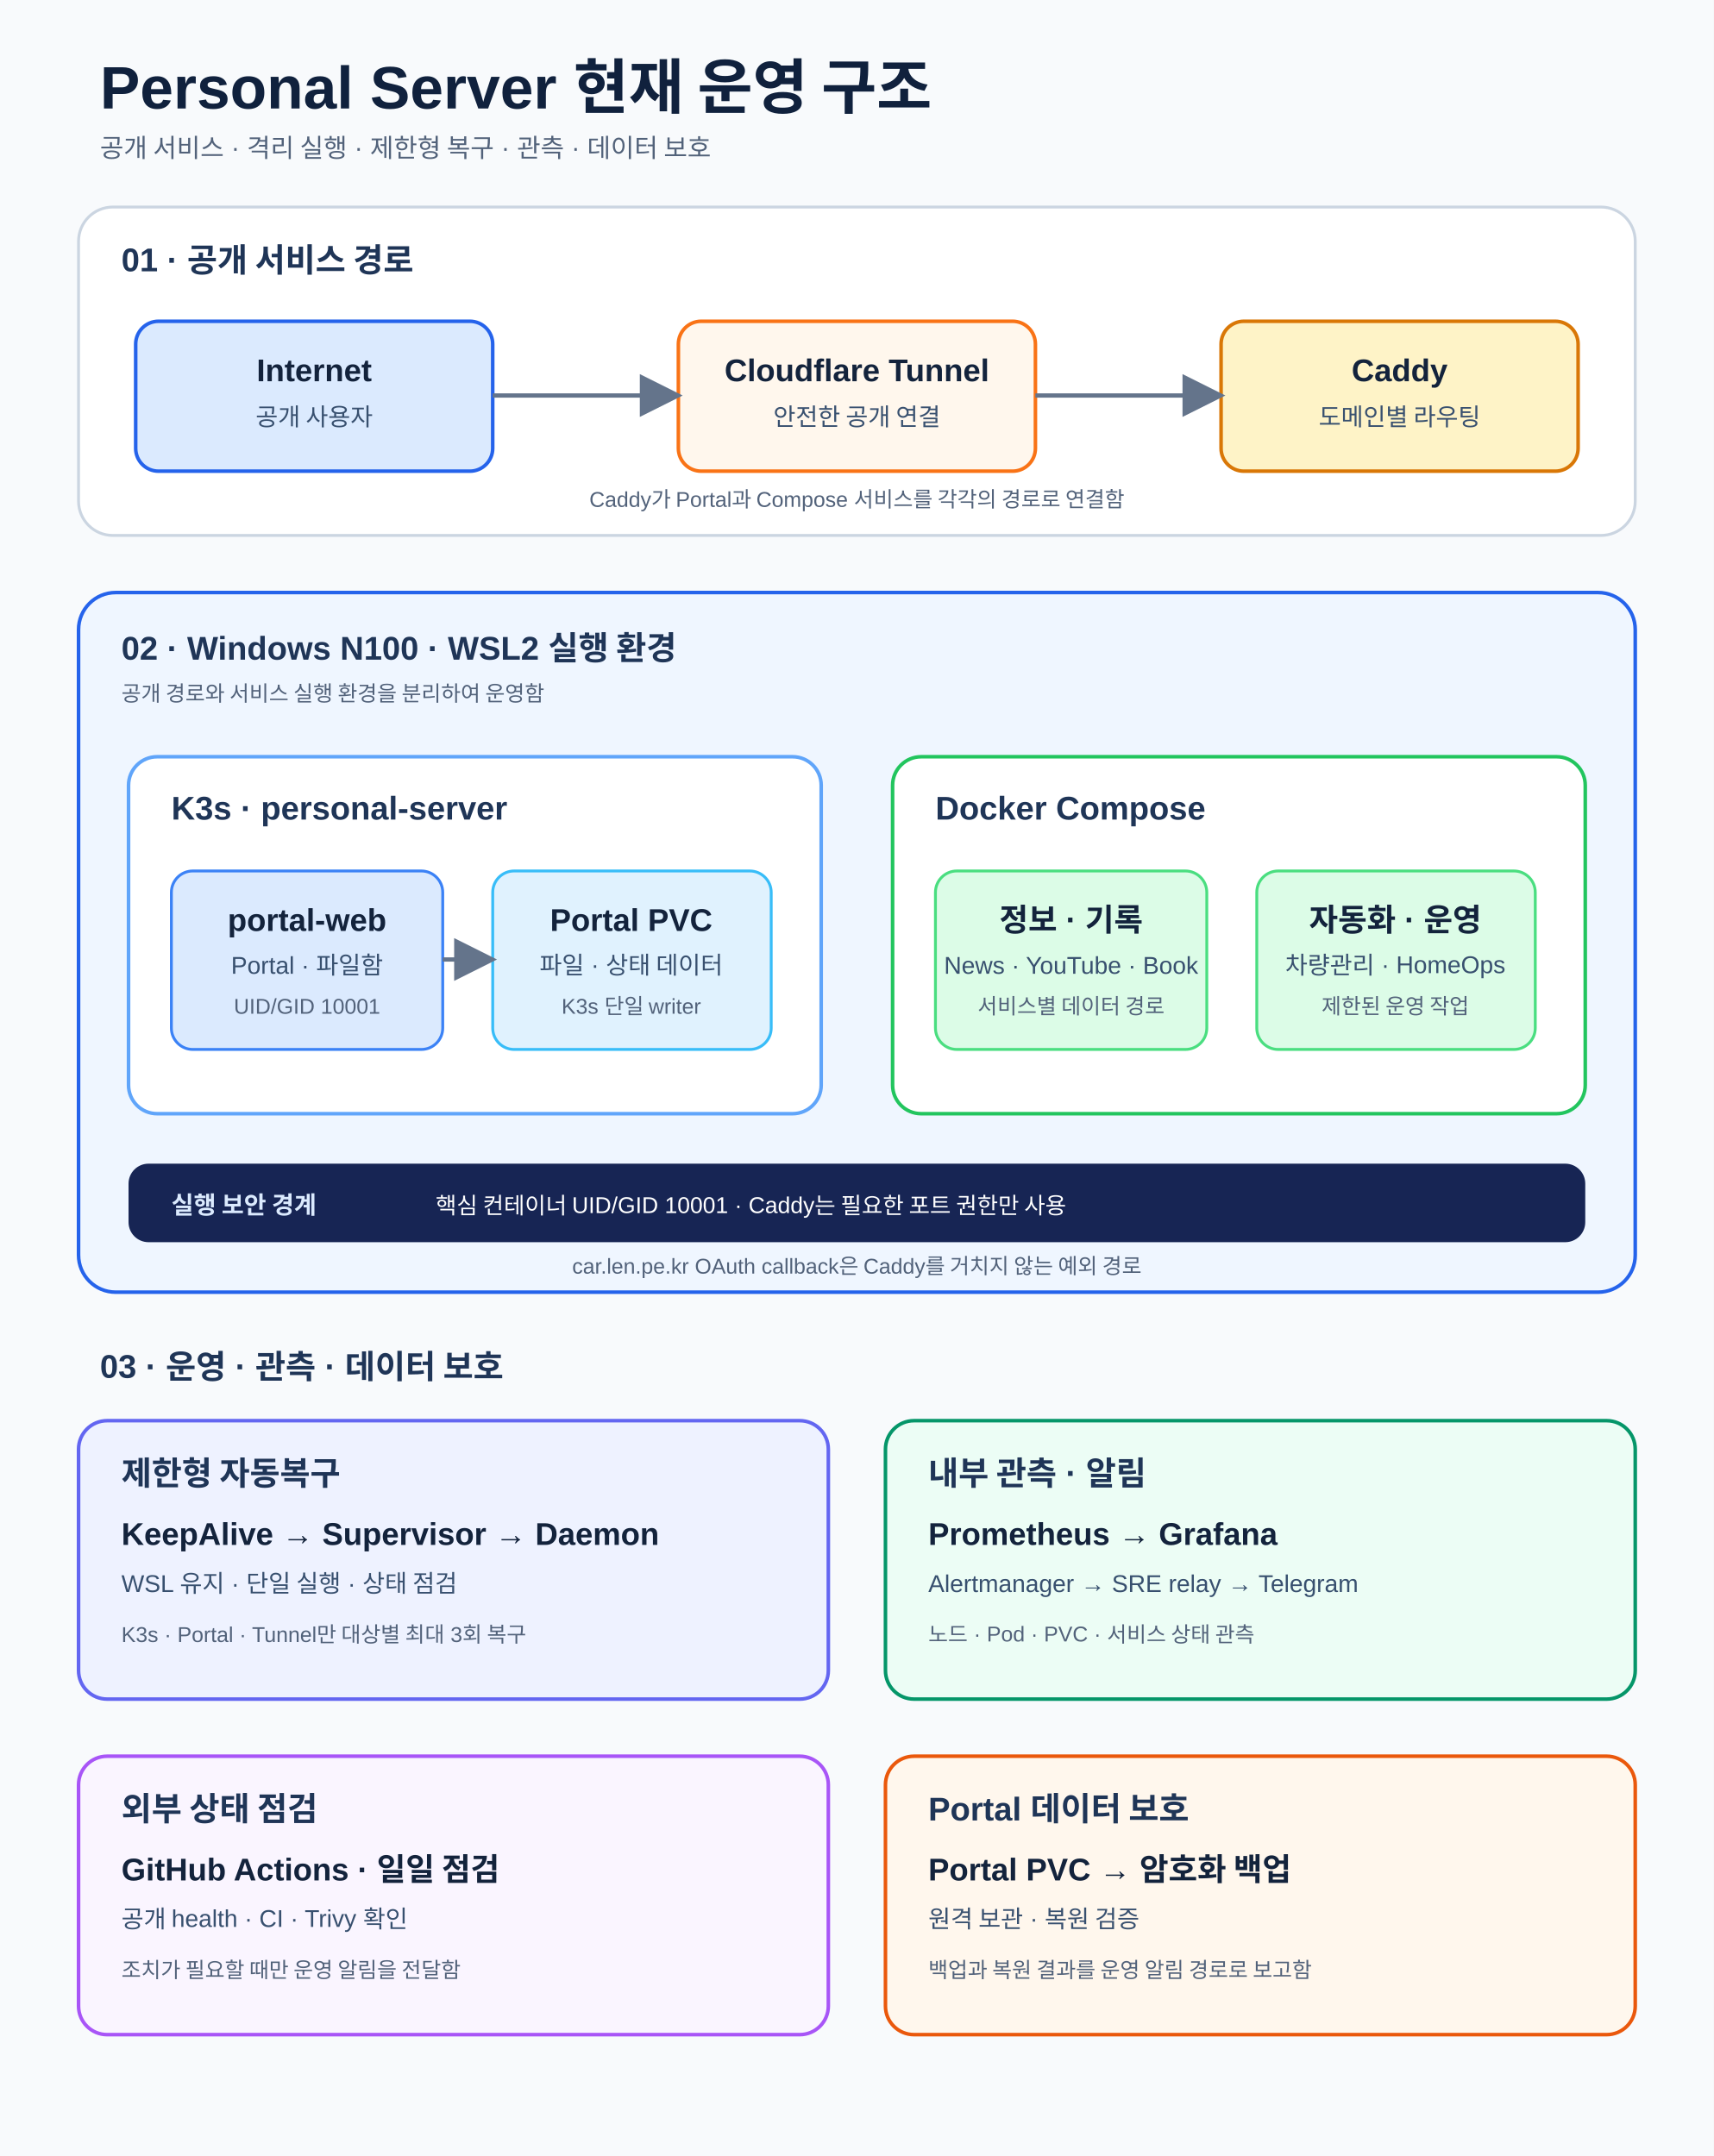
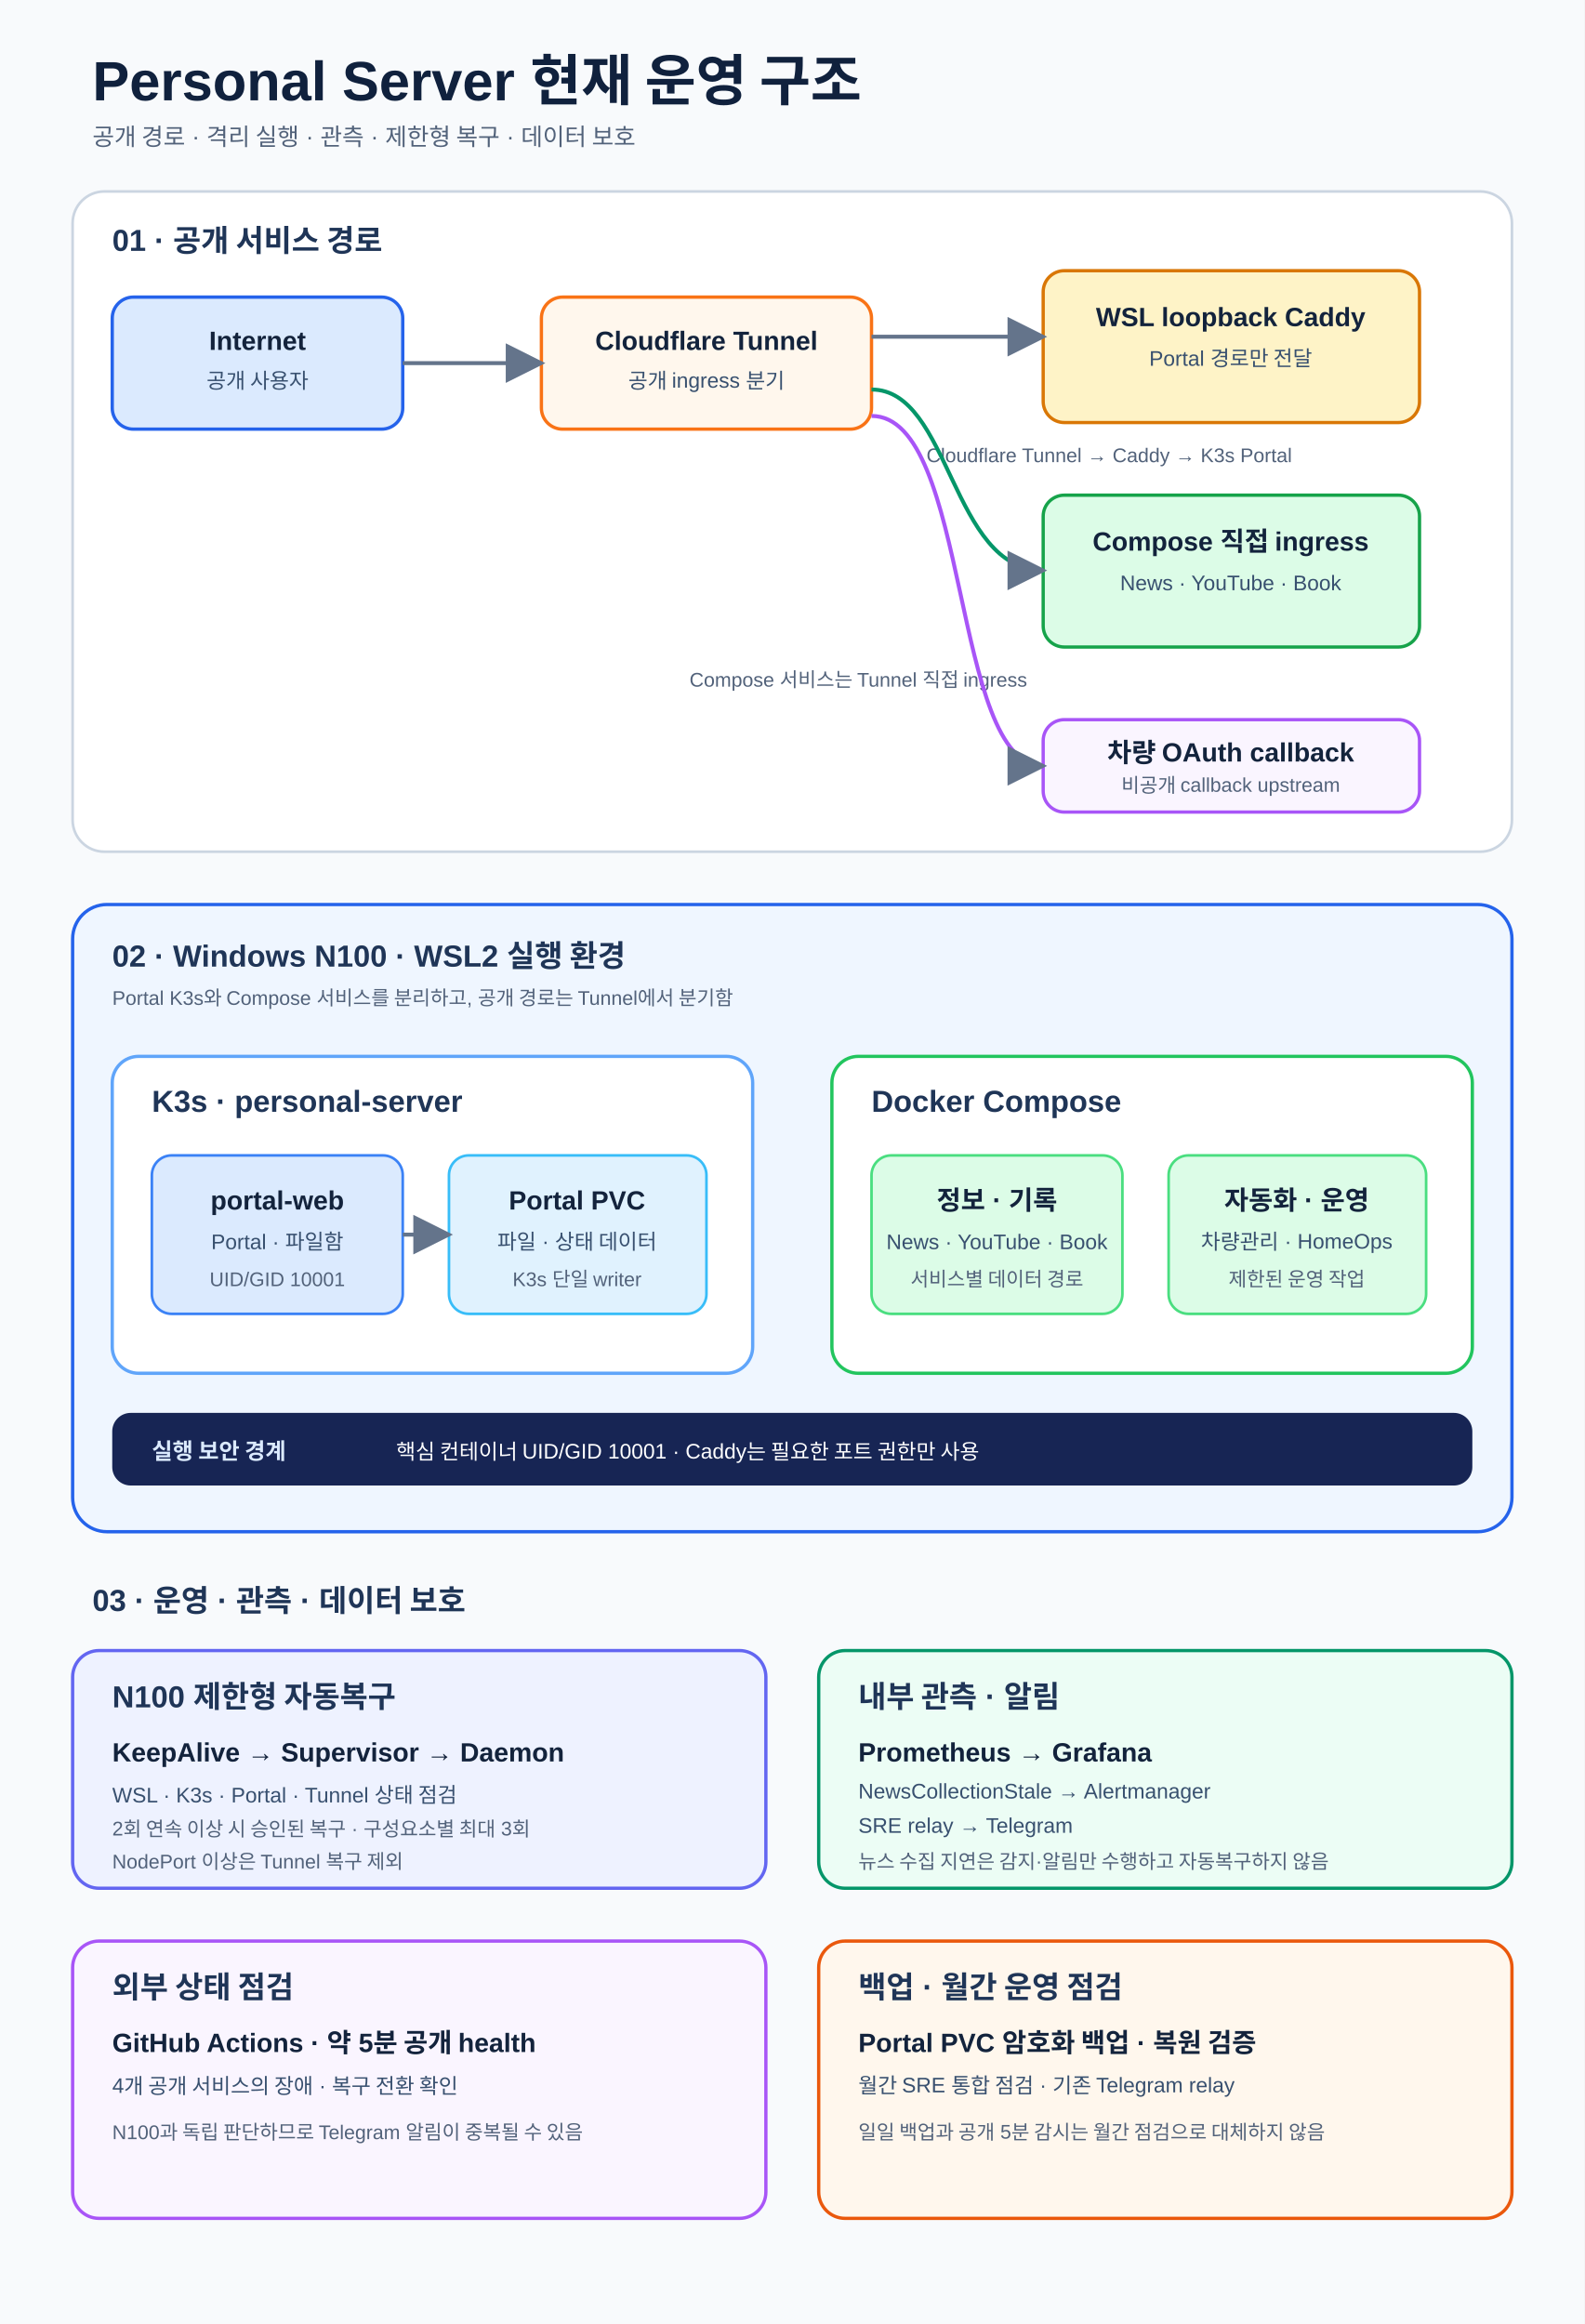
- <svg xmlns="http://www.w3.org/2000/svg" width="1200" height="1510" viewBox="0 0 1200 1510" role="img" aria-labelledby="title desc">
+ <svg xmlns="http://www.w3.org/2000/svg" width="1200" height="1760" viewBox="0 0 1200 1760" role="img" aria-labelledby="title desc">
  <defs>
    <marker id="arrow" markerWidth="10" markerHeight="10" refX="9" refY="5" orient="auto">
-       <path d="M0,0 L0,10 L10,5 z" fill="#64748b" />
+       <path d="M0 0 L0 10 L10 5 z" fill="#64748b" />
    </marker>
-     <style>
-       .title{font:700 42px Arial,'Apple SD Gothic Neo',sans-serif;fill:#10213d}.subtitle{font:400 18px Arial,'Apple SD Gothic Neo',sans-serif;fill:#52627a}.section{font:700 23px Arial,'Apple SD Gothic Neo',sans-serif;fill:#1f3557}.card-title{font:700 22px Arial,'Apple SD Gothic Neo',sans-serif;fill:#13233c}.card-body{font:400 17px Arial,'Apple SD Gothic Neo',sans-serif;fill:#38506f}.note{font:400 15px Arial,'Apple SD Gothic Neo',sans-serif;fill:#52627a}.route{stroke:#64748b;stroke-width:3;fill:none;marker-end:url(#arrow)}
-     </style>
+     <style>.title{font:700 42px 'Apple SD Gothic Neo','Noto Sans KR',Arial,sans-serif;fill:#10213d}.subtitle{font:400 18px 'Apple SD Gothic Neo','Noto Sans KR',Arial,sans-serif;fill:#52627a}.section{font:700 23px 'Apple SD Gothic Neo','Noto Sans KR',Arial,sans-serif;fill:#1f3557}.card-title{font:700 20px 'Apple SD Gothic Neo','Noto Sans KR',Arial,sans-serif;fill:#13233c}.card-body{font:400 16px 'Apple SD Gothic Neo','Noto Sans KR',Arial,sans-serif;fill:#38506f}.note{font:400 15px 'Apple SD Gothic Neo','Noto Sans KR',Arial,sans-serif;fill:#52627a}.route{stroke:#64748b;stroke-width:3;fill:none;marker-end:url(#arrow)}.direct{stroke:#059669;stroke-width:3;fill:none;marker-end:url(#arrow)}.private{stroke:#a855f7;stroke-width:3;fill:none;marker-end:url(#arrow)}</style>
  </defs>
-   <rect width="1200" height="1510" fill="#f8fafc" />
+   <rect width="1200" height="1760" fill="#f8fafc" />
  <text x="70" y="76" class="title">Personal Server 현재 운영 구조</text>
-   <text x="70" y="110" class="subtitle">공개 서비스 · 격리 실행 · 제한형 복구 · 관측 · 데이터 보호</text>
-   <rect x="55" y="145" width="1090" height="230" rx="24" fill="#ffffff" stroke="#cbd5e1" stroke-width="2" />
+   <text x="70" y="110" class="subtitle">공개 경로 · 격리 실행 · 관측 · 제한형 복구 · 데이터 보호</text>
+   <rect x="55" y="145" width="1090" height="500" rx="24" fill="#ffffff" stroke="#cbd5e1" stroke-width="2" />
  <text x="85" y="190" class="section">01 · 공개 서비스 경로</text>
-   <rect x="95" y="225" width="250" height="105" rx="16" fill="#dbeafe" stroke="#2563eb" stroke-width="2.5" />
-   <text x="220" y="267" text-anchor="middle" class="card-title">Internet</text>
-   <text x="220" y="298" text-anchor="middle" class="card-body">공개 사용자</text>
-   <rect x="475" y="225" width="250" height="105" rx="16" fill="#fff7ed" stroke="#f97316" stroke-width="2.5" />
-   <text x="600" y="267" text-anchor="middle" class="card-title">Cloudflare Tunnel</text>
-   <text x="600" y="298" text-anchor="middle" class="card-body">안전한 공개 연결</text>
-   <rect x="855" y="225" width="250" height="105" rx="16" fill="#fef3c7" stroke="#d97706" stroke-width="2.5" />
-   <text x="980" y="267" text-anchor="middle" class="card-title">Caddy</text>
-   <text x="980" y="298" text-anchor="middle" class="card-body">도메인별 라우팅</text>
-   <path d="M345 277 H475" class="route" />
-   <path d="M725 277 H855" class="route" />
-   <text x="600" y="355" text-anchor="middle" class="note">Caddy가 Portal과 Compose 서비스를 각각의 경로로 연결함</text>
-   <rect x="55" y="415" width="1090" height="490" rx="26" fill="#eff6ff" stroke="#2563eb" stroke-width="2.5" />
-   <text x="85" y="462" class="section">02 · Windows N100 · WSL2 실행 환경</text>
-   <text x="85" y="491" class="note">공개 경로와 서비스 실행 환경을 분리하여 운영함</text>
-   <rect x="90" y="530" width="485" height="250" rx="20" fill="#ffffff" stroke="#60a5fa" stroke-width="2.5" />
-   <text x="120" y="574" class="section">K3s · personal-server</text>
-   <rect x="120" y="610" width="190" height="125" rx="15" fill="#dbeafe" stroke="#3b82f6" stroke-width="2" />
-   <text x="215" y="652" text-anchor="middle" class="card-title">portal-web</text>
-   <text x="215" y="682" text-anchor="middle" class="card-body">Portal · 파일함</text>
-   <text x="215" y="710" text-anchor="middle" class="note">UID/GID 10001</text>
-   <rect x="345" y="610" width="195" height="125" rx="15" fill="#e0f2fe" stroke="#38bdf8" stroke-width="2" />
-   <text x="442" y="652" text-anchor="middle" class="card-title">Portal PVC</text>
-   <text x="442" y="682" text-anchor="middle" class="card-body">파일 · 상태 데이터</text>
-   <text x="442" y="710" text-anchor="middle" class="note">K3s 단일 writer</text>
-   <path d="M310 672 H345" class="route" />
-   <rect x="625" y="530" width="485" height="250" rx="20" fill="#ffffff" stroke="#22c55e" stroke-width="2.5" />
-   <text x="655" y="574" class="section">Docker Compose</text>
-   <rect x="655" y="610" width="190" height="125" rx="15" fill="#dcfce7" stroke="#4ade80" stroke-width="2" />
-   <text x="750" y="652" text-anchor="middle" class="card-title">정보 · 기록</text>
-   <text x="750" y="682" text-anchor="middle" class="card-body">News · YouTube · Book</text>
-   <text x="750" y="710" text-anchor="middle" class="note">서비스별 데이터 경로</text>
-   <rect x="880" y="610" width="195" height="125" rx="15" fill="#dcfce7" stroke="#4ade80" stroke-width="2" />
-   <text x="977" y="652" text-anchor="middle" class="card-title">자동화 · 운영</text>
-   <text x="977" y="682" text-anchor="middle" class="card-body">차량관리 · HomeOps</text>
-   <text x="977" y="710" text-anchor="middle" class="note">제한된 운영 작업</text>
-   <rect x="90" y="815" width="1020" height="55" rx="14" fill="#172554" />
-   <text x="120" y="850" style="font:700 17px Arial,'Apple SD Gothic Neo',sans-serif;fill:#dbeafe">실행 보안 경계</text>
-   <text x="305" y="850" style="font:400 16px Arial,'Apple SD Gothic Neo',sans-serif;fill:#ffffff">핵심 컨테이너 UID/GID 10001 · Caddy는 필요한 포트 권한만 사용</text>
-   <text x="600" y="892" text-anchor="middle" class="note">car.len.pe.kr OAuth callback은 Caddy를 거치지 않는 예외 경로</text>
-   <text x="70" y="965" class="section">03 · 운영 · 관측 · 데이터 보호</text>
-   <rect x="55" y="995" width="525" height="195" rx="20" fill="#eef2ff" stroke="#6366f1" stroke-width="2.5" />
-   <text x="85" y="1040" class="section">제한형 자동복구</text>
-   <text x="85" y="1082" class="card-title">KeepAlive → Supervisor → Daemon</text>
-   <text x="85" y="1115" class="card-body">WSL 유지 · 단일 실행 · 상태 점검</text>
-   <text x="85" y="1150" class="note">K3s · Portal · Tunnel만 대상별 최대 3회 복구</text>
-   <rect x="620" y="995" width="525" height="195" rx="20" fill="#ecfdf5" stroke="#059669" stroke-width="2.5" />
-   <text x="650" y="1040" class="section">내부 관측 · 알림</text>
-   <text x="650" y="1082" class="card-title">Prometheus → Grafana</text>
-   <text x="650" y="1115" class="card-body">Alertmanager → SRE relay → Telegram</text>
-   <text x="650" y="1150" class="note">노드 · Pod · PVC · 서비스 상태 관측</text>
-   <rect x="55" y="1230" width="525" height="195" rx="20" fill="#faf5ff" stroke="#a855f7" stroke-width="2.5" />
-   <text x="85" y="1275" class="section">외부 상태 점검</text>
-   <text x="85" y="1317" class="card-title">GitHub Actions · 일일 점검</text>
-   <text x="85" y="1350" class="card-body">공개 health · CI · Trivy 확인</text>
-   <text x="85" y="1385" class="note">조치가 필요할 때만 운영 알림을 전달함</text>
-   <rect x="620" y="1230" width="525" height="195" rx="20" fill="#fff7ed" stroke="#ea580c" stroke-width="2.5" />
-   <text x="650" y="1275" class="section">Portal 데이터 보호</text>
-   <text x="650" y="1317" class="card-title">Portal PVC → 암호화 백업</text>
-   <text x="650" y="1350" class="card-body">원격 보관 · 복원 검증</text>
-   <text x="650" y="1385" class="note">백업과 복원 결과를 운영 알림 경로로 보고함</text>
+   <rect x="85" y="225" width="220" height="100" rx="16" fill="#dbeafe" stroke="#2563eb" stroke-width="2.5" />
+   <text x="195" y="265" text-anchor="middle" class="card-title">Internet</text>
+   <text x="195" y="294" text-anchor="middle" class="card-body">공개 사용자</text>
+   <rect x="410" y="225" width="250" height="100" rx="16" fill="#fff7ed" stroke="#f97316" stroke-width="2.5" />
+   <text x="535" y="265" text-anchor="middle" class="card-title">Cloudflare Tunnel</text>
+   <text x="535" y="294" text-anchor="middle" class="card-body">공개 ingress 분기</text>
+   <path d="M305 275 H410" class="route" />
+   <rect x="790" y="205" width="285" height="115" rx="16" fill="#fef3c7" stroke="#d97706" stroke-width="2.5" />
+   <text x="932" y="247" text-anchor="middle" class="card-title">WSL loopback Caddy</text>
+   <text x="932" y="277" text-anchor="middle" class="card-body">Portal 경로만 전달</text>
+   <path d="M660 255 H790" class="route" />
+   <text x="840" y="350" text-anchor="middle" class="note">Cloudflare Tunnel → Caddy → K3s Portal</text>
+   <rect x="790" y="375" width="285" height="115" rx="16" fill="#dcfce7" stroke="#16a34a" stroke-width="2.5" />
+   <text x="932" y="417" text-anchor="middle" class="card-title">Compose 직접 ingress</text>
+   <text x="932" y="447" text-anchor="middle" class="card-body">News · YouTube · Book</text>
+   <path d="M660 295 C720 295 720 432 790 432" class="direct" />
+   <text x="650" y="520" text-anchor="middle" class="note">Compose 서비스는 Tunnel 직접 ingress</text>
+   <rect x="790" y="545" width="285" height="70" rx="16" fill="#faf5ff" stroke="#a855f7" stroke-width="2.5" />
+   <text x="932" y="577" text-anchor="middle" class="card-title">차량 OAuth callback</text>
+   <text x="932" y="600" text-anchor="middle" class="note">비공개 callback upstream</text>
+   <path d="M660 315 C735 315 720 580 790 580" class="private" />
+   <rect x="55" y="685" width="1090" height="475" rx="26" fill="#eff6ff" stroke="#2563eb" stroke-width="2.5" />
+   <text x="85" y="732" class="section">02 · Windows N100 · WSL2 실행 환경</text>
+   <text x="85" y="761" class="note">Portal K3s와 Compose 서비스를 분리하고, 공개 경로는 Tunnel에서 분기함</text>
+   <rect x="85" y="800" width="485" height="240" rx="20" fill="#ffffff" stroke="#60a5fa" stroke-width="2.5" />
+   <text x="115" y="842" class="section">K3s · personal-server</text>
+   <rect x="115" y="875" width="190" height="120" rx="15" fill="#dbeafe" stroke="#3b82f6" stroke-width="2" />
+   <text x="210" y="916" text-anchor="middle" class="card-title">portal-web</text>
+   <text x="210" y="946" text-anchor="middle" class="card-body">Portal · 파일함</text>
+   <text x="210" y="974" text-anchor="middle" class="note">UID/GID 10001</text>
+   <rect x="340" y="875" width="195" height="120" rx="15" fill="#e0f2fe" stroke="#38bdf8" stroke-width="2" />
+   <text x="437" y="916" text-anchor="middle" class="card-title">Portal PVC</text>
+   <text x="437" y="946" text-anchor="middle" class="card-body">파일 · 상태 데이터</text>
+   <text x="437" y="974" text-anchor="middle" class="note">K3s 단일 writer</text>
+   <path d="M305 935 H340" class="route" />
+   <rect x="630" y="800" width="485" height="240" rx="20" fill="#ffffff" stroke="#22c55e" stroke-width="2.5" />
+   <text x="660" y="842" class="section">Docker Compose</text>
+   <rect x="660" y="875" width="190" height="120" rx="15" fill="#dcfce7" stroke="#4ade80" stroke-width="2" />
+   <text x="755" y="916" text-anchor="middle" class="card-title">정보 · 기록</text>
+   <text x="755" y="946" text-anchor="middle" class="card-body">News · YouTube · Book</text>
+   <text x="755" y="974" text-anchor="middle" class="note">서비스별 데이터 경로</text>
+   <rect x="885" y="875" width="195" height="120" rx="15" fill="#dcfce7" stroke="#4ade80" stroke-width="2" />
+   <text x="982" y="916" text-anchor="middle" class="card-title">자동화 · 운영</text>
+   <text x="982" y="946" text-anchor="middle" class="card-body">차량관리 · HomeOps</text>
+   <text x="982" y="974" text-anchor="middle" class="note">제한된 운영 작업</text>
+   <rect x="85" y="1070" width="1030" height="55" rx="14" fill="#172554" />
+   <text x="115" y="1105" style="font:700 17px 'Apple SD Gothic Neo','Noto Sans KR',Arial,sans-serif;fill:#dbeafe">실행 보안 경계</text>
+   <text x="300" y="1105" style="font:400 16px 'Apple SD Gothic Neo','Noto Sans KR',Arial,sans-serif;fill:#ffffff">핵심 컨테이너 UID/GID 10001 · Caddy는 필요한 포트 권한만 사용</text>
+   <text x="70" y="1220" class="section">03 · 운영 · 관측 · 데이터 보호</text>
+   <rect x="55" y="1250" width="525" height="180" rx="20" fill="#eef2ff" stroke="#6366f1" stroke-width="2.5" />
+   <text x="85" y="1293" class="section">N100 제한형 자동복구</text>
+   <text x="85" y="1334" class="card-title">KeepAlive → Supervisor → Daemon</text>
+   <text x="85" y="1365" class="card-body">WSL · K3s · Portal · Tunnel 상태 점검</text>
+   <text x="85" y="1390" class="note">2회 연속 이상 시 승인된 복구 · 구성요소별 최대 3회</text>
+   <text x="85" y="1415" class="note">NodePort 이상은 Tunnel 복구 제외</text>
+   <rect x="620" y="1250" width="525" height="180" rx="20" fill="#ecfdf5" stroke="#059669" stroke-width="2.5" />
+   <text x="650" y="1293" class="section">내부 관측 · 알림</text>
+   <text x="650" y="1334" class="card-title">Prometheus → Grafana</text>
+   <text x="650" y="1362" class="card-body">NewsCollectionStale → Alertmanager</text>
+   <text x="650" y="1388" class="card-body">SRE relay → Telegram</text>
+   <text x="650" y="1415" class="note">뉴스 수집 지연은 감지·알림만 수행하고 자동복구하지 않음</text>
+   <rect x="55" y="1470" width="525" height="210" rx="20" fill="#faf5ff" stroke="#a855f7" stroke-width="2.5" />
+   <text x="85" y="1513" class="section">외부 상태 점검</text>
+   <text x="85" y="1554" class="card-title">GitHub Actions · 약 5분 공개 health</text>
+   <text x="85" y="1585" class="card-body">4개 공개 서비스의 장애 · 복구 전환 확인</text>
+   <text x="85" y="1620" class="note">N100과 독립 판단하므로 Telegram 알림이 중복될 수 있음</text>
+   <rect x="620" y="1470" width="525" height="210" rx="20" fill="#fff7ed" stroke="#ea580c" stroke-width="2.5" />
+   <text x="650" y="1513" class="section">백업 · 월간 운영 점검</text>
+   <text x="650" y="1554" class="card-title">Portal PVC 암호화 백업 · 복원 검증</text>
+   <text x="650" y="1585" class="card-body">월간 SRE 통합 점검 · 기존 Telegram relay</text>
+   <text x="650" y="1620" class="note">일일 백업과 공개 5분 감시는 월간 점검으로 대체하지 않음</text>
</svg>
